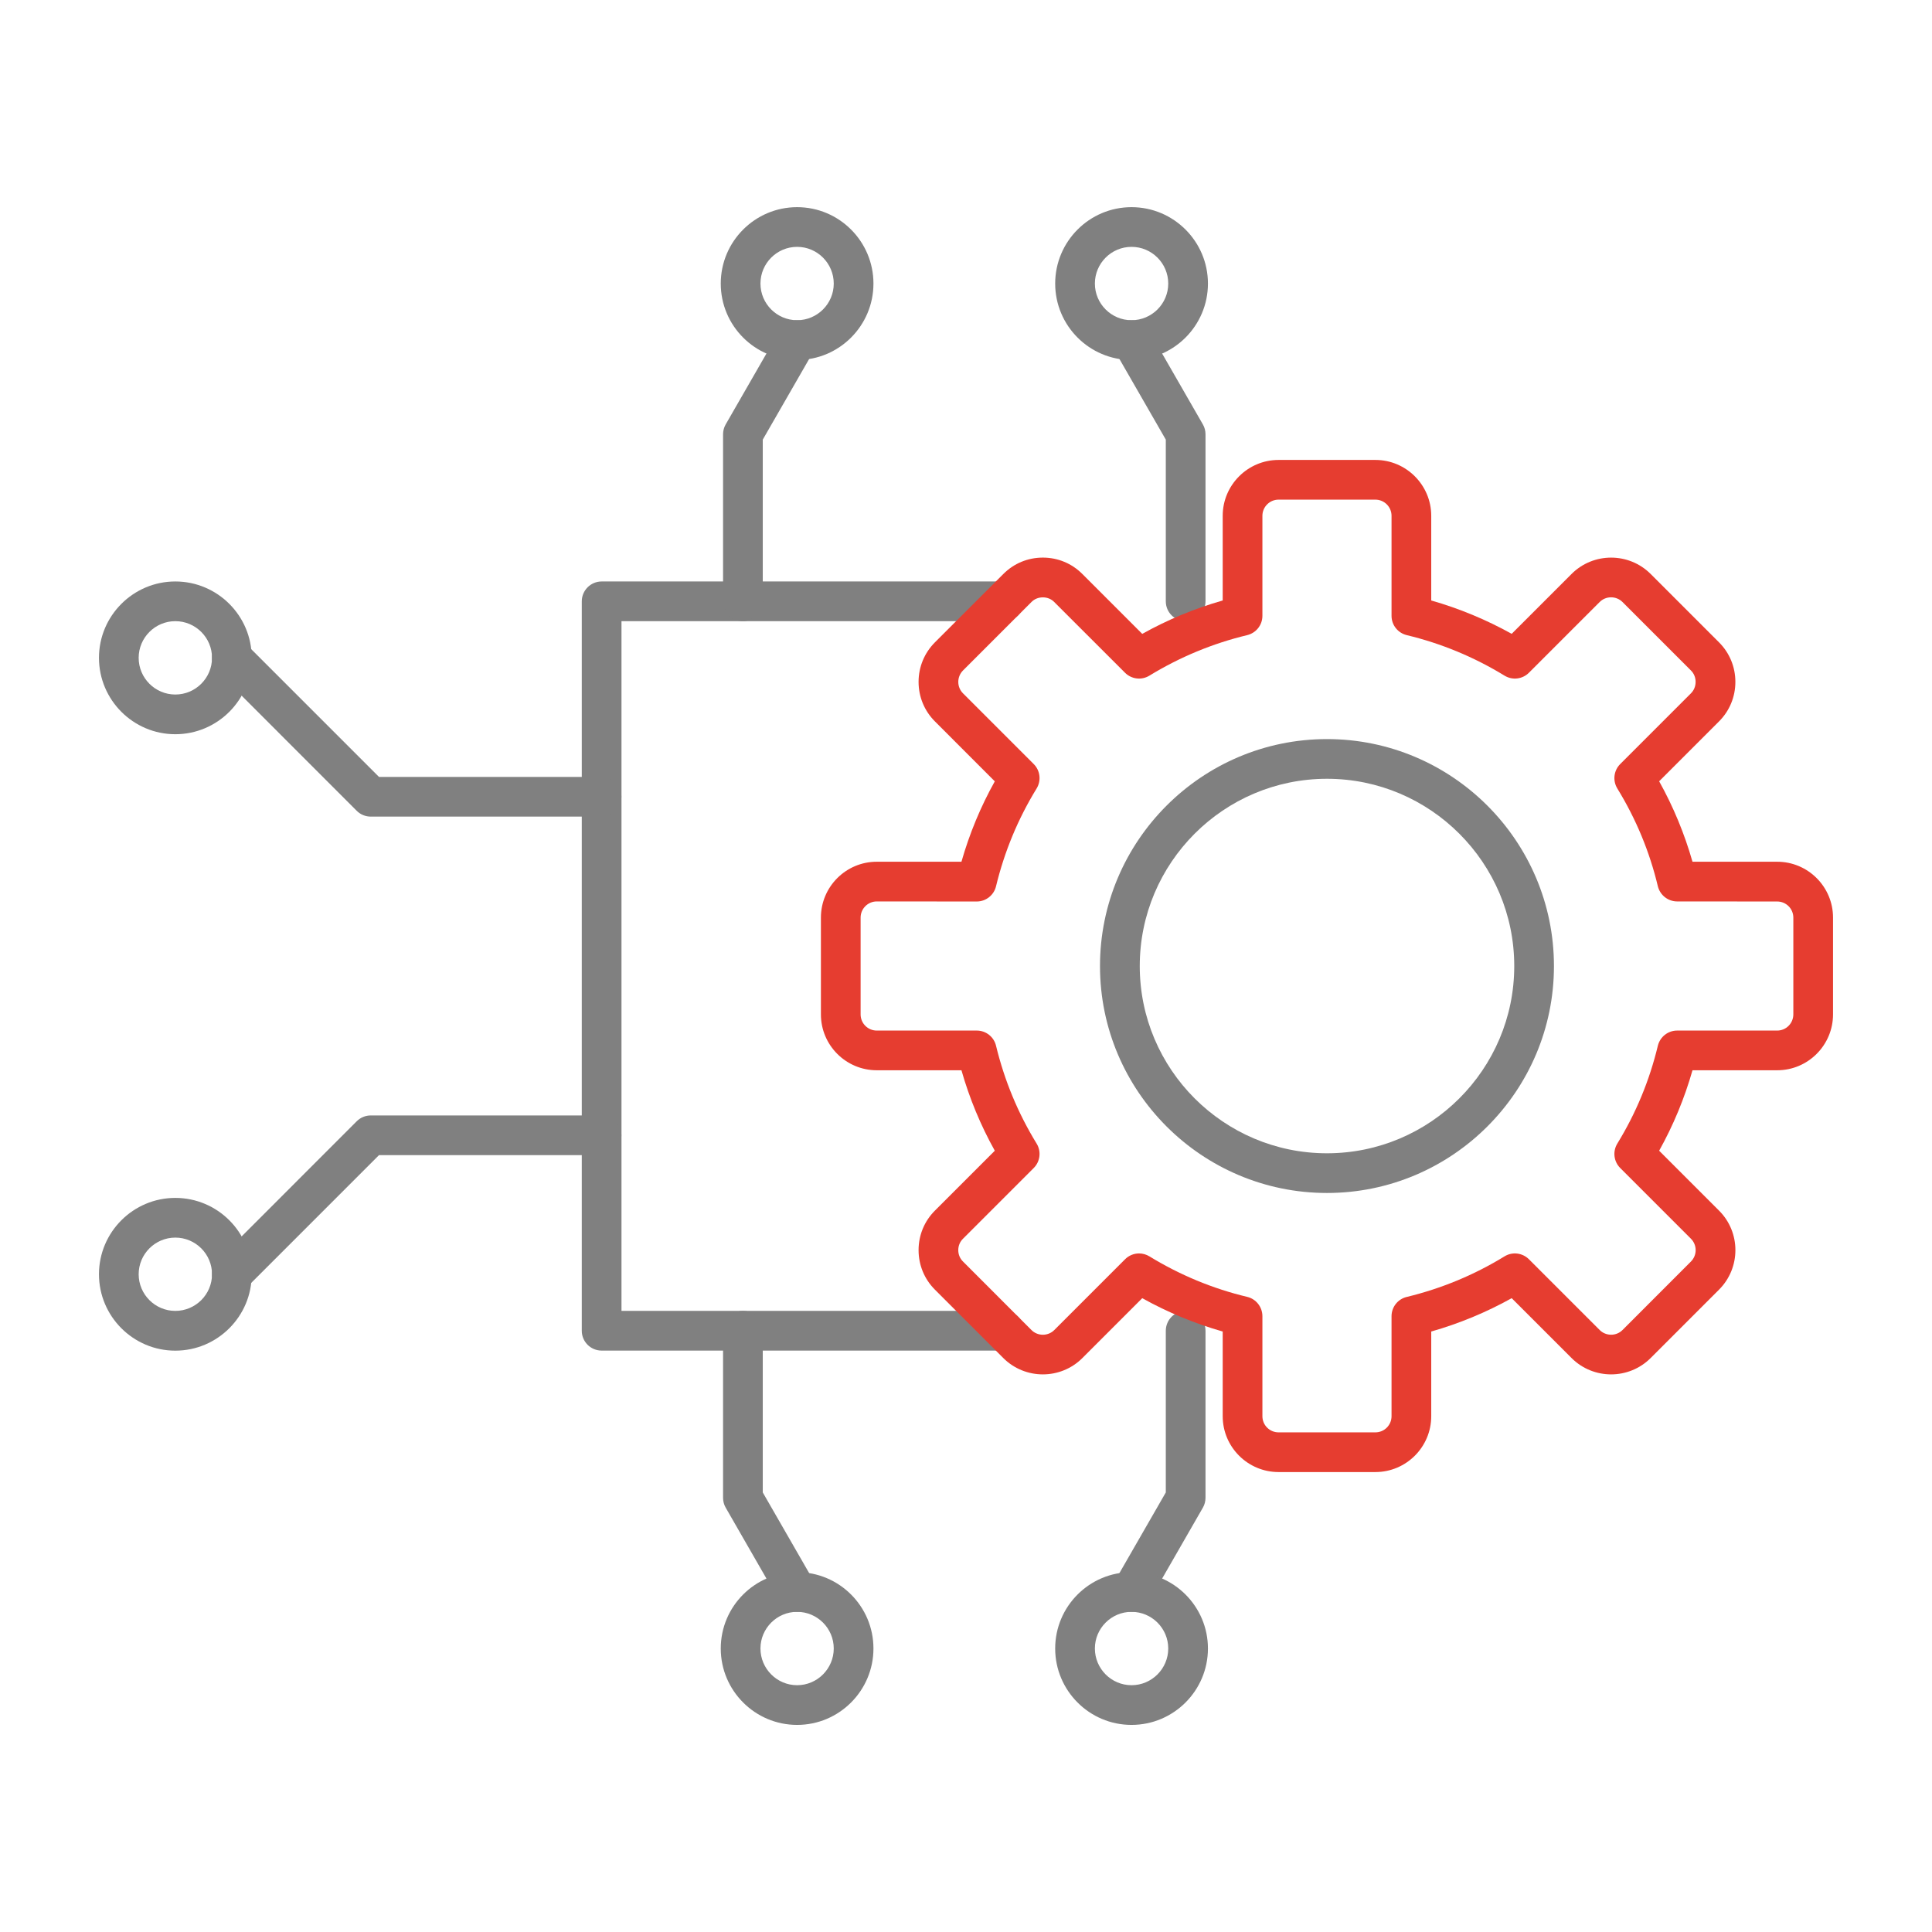
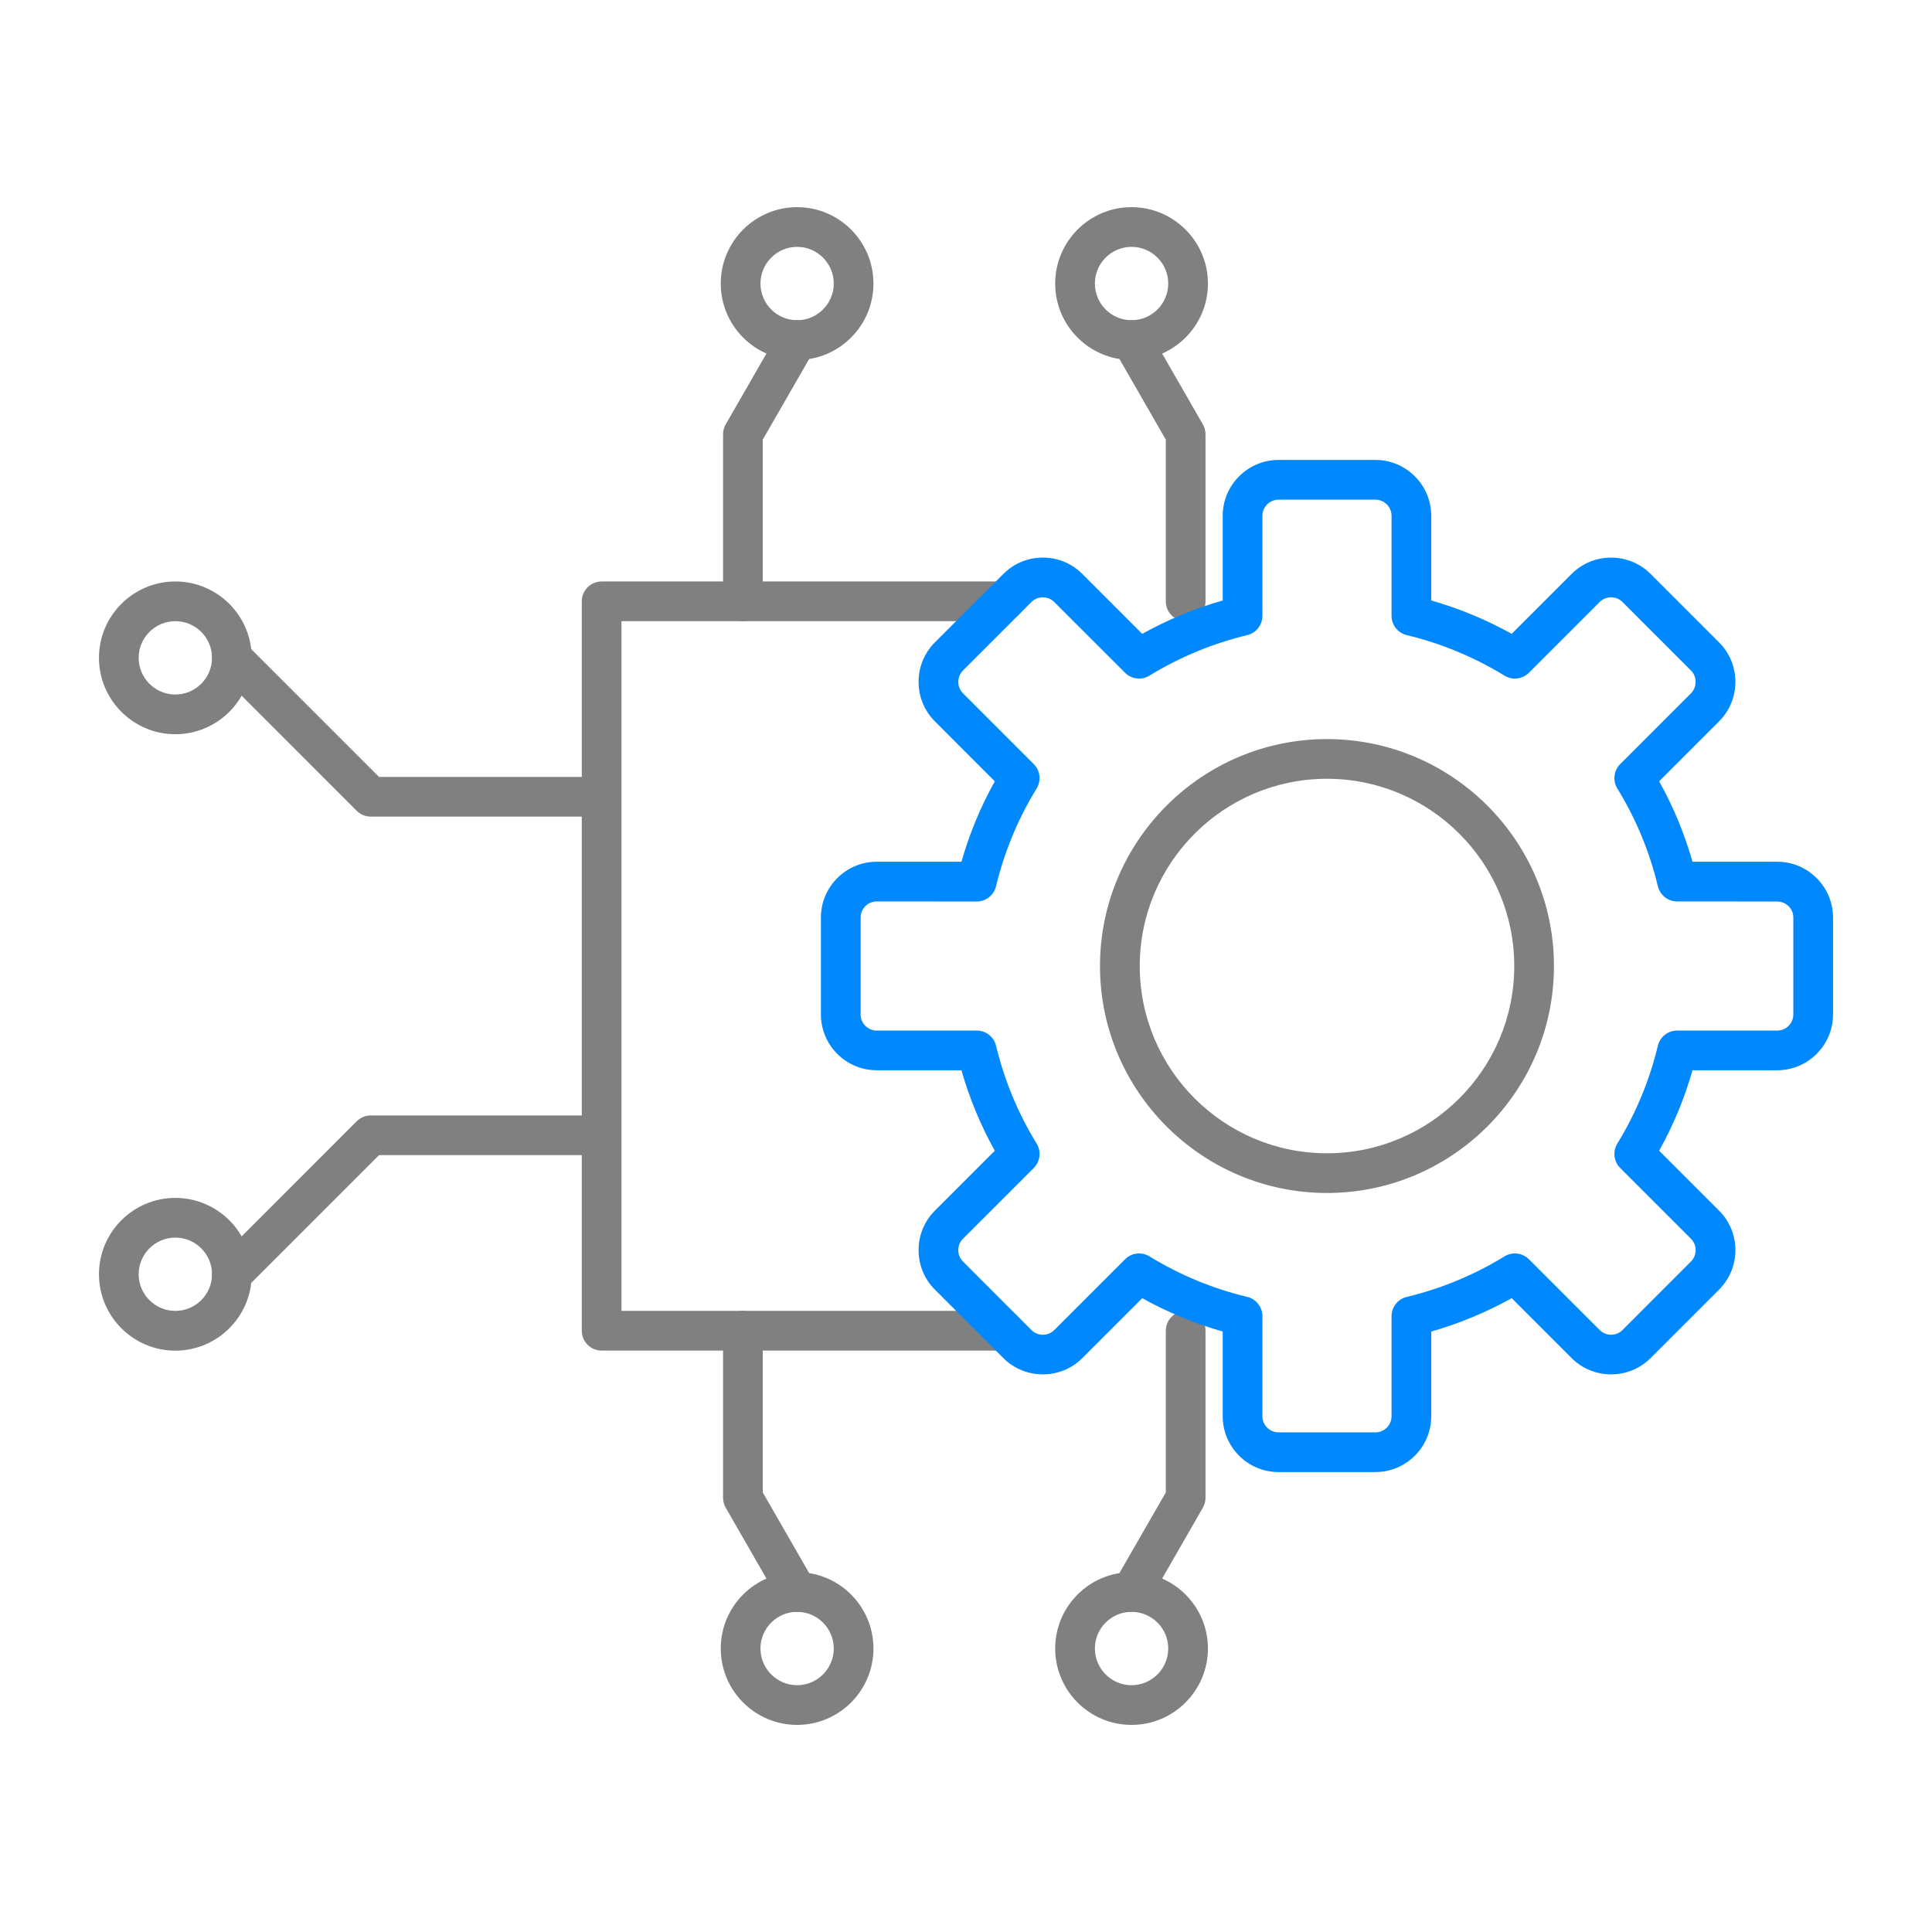
<svg xmlns="http://www.w3.org/2000/svg" width="31" height="31" viewBox="0 0 31 31" fill="none">
  <path fill-rule="evenodd" clip-rule="evenodd" d="M21.292 12.496C19.635 12.496 18.288 13.844 18.288 15.501C18.288 17.158 19.635 18.505 21.292 18.505C22.949 18.505 24.297 17.158 24.297 15.501C24.297 13.844 22.949 12.496 21.292 12.496ZM21.292 19.142C19.284 19.142 17.65 17.509 17.65 15.501C17.65 13.493 19.284 11.859 21.292 11.859C23.3 11.859 24.934 13.493 24.934 15.501C24.934 17.509 23.3 19.142 21.292 19.142Z" fill="#808080" />
  <path fill-rule="evenodd" clip-rule="evenodd" d="M18.155 25.863C18.101 25.863 18.047 25.849 17.997 25.821C17.844 25.733 17.792 25.538 17.879 25.385L18.706 23.947V21.353C18.706 21.177 18.849 21.034 19.025 21.034C19.201 21.034 19.343 21.177 19.343 21.353L19.343 24.032C19.343 24.088 19.329 24.143 19.301 24.191L18.432 25.703C18.373 25.806 18.266 25.863 18.155 25.863Z" fill="#808080" />
  <path fill-rule="evenodd" clip-rule="evenodd" d="M18.156 25.863C17.832 25.863 17.568 26.127 17.568 26.451C17.568 26.775 17.832 27.04 18.156 27.04C18.481 27.04 18.745 26.775 18.745 26.451C18.745 26.127 18.481 25.863 18.156 25.863ZM18.156 27.677C17.48 27.677 16.931 27.127 16.931 26.451C16.931 25.775 17.48 25.226 18.156 25.226C18.832 25.226 19.382 25.775 19.382 26.451C19.382 27.127 18.832 27.677 18.156 27.677Z" fill="#808080" />
  <path fill-rule="evenodd" clip-rule="evenodd" d="M16.112 21.671H9.654C9.478 21.671 9.335 21.529 9.335 21.353V9.649C9.335 9.473 9.478 9.33 9.654 9.33H16.112C16.288 9.33 16.43 9.473 16.43 9.649C16.43 9.825 16.288 9.967 16.112 9.967H9.972V21.034H16.112C16.288 21.034 16.43 21.177 16.43 21.353C16.43 21.529 16.288 21.671 16.112 21.671Z" fill="#808080" />
  <path fill-rule="evenodd" clip-rule="evenodd" d="M12.79 25.863C12.679 25.863 12.572 25.806 12.513 25.703L11.644 24.191C11.616 24.143 11.602 24.088 11.602 24.033L11.602 21.353C11.602 21.177 11.744 21.034 11.92 21.034C12.096 21.034 12.239 21.177 12.239 21.353L12.239 23.947L13.066 25.385C13.153 25.538 13.101 25.733 12.948 25.821C12.898 25.849 12.843 25.863 12.79 25.863Z" fill="#808080" />
  <path fill-rule="evenodd" clip-rule="evenodd" d="M19.025 9.967C18.849 9.967 18.706 9.825 18.706 9.649V7.054L17.879 5.616C17.792 5.464 17.844 5.269 17.997 5.181C18.149 5.094 18.344 5.146 18.432 5.299L19.301 6.81C19.329 6.858 19.343 6.913 19.343 6.969L19.343 9.649C19.343 9.825 19.201 9.967 19.025 9.967Z" fill="#808080" />
  <path fill-rule="evenodd" clip-rule="evenodd" d="M18.156 3.961C17.832 3.961 17.568 4.225 17.568 4.55C17.568 4.874 17.832 5.138 18.156 5.138C18.481 5.138 18.745 4.874 18.745 4.55C18.745 4.225 18.481 3.961 18.156 3.961ZM18.156 5.776C17.48 5.776 16.931 5.226 16.931 4.55C16.931 3.874 17.48 3.324 18.156 3.324C18.832 3.324 19.382 3.874 19.382 4.55C19.382 5.226 18.832 5.776 18.156 5.776Z" fill="#808080" />
  <path fill-rule="evenodd" clip-rule="evenodd" d="M11.92 9.967C11.744 9.967 11.602 9.825 11.602 9.649L11.602 6.969C11.602 6.913 11.616 6.858 11.644 6.81L12.513 5.299C12.601 5.146 12.796 5.094 12.948 5.181C13.101 5.269 13.153 5.464 13.066 5.616L12.239 7.054V9.649C12.239 9.825 12.096 9.967 11.92 9.967Z" fill="#808080" />
  <path fill-rule="evenodd" clip-rule="evenodd" d="M12.79 3.961C12.466 3.961 12.202 4.225 12.202 4.55C12.202 4.874 12.466 5.138 12.79 5.138C13.114 5.138 13.378 4.874 13.378 4.55C13.378 4.225 13.114 3.961 12.79 3.961ZM12.79 5.776C12.114 5.776 11.565 5.226 11.565 4.55C11.565 3.874 12.114 3.324 12.79 3.324C13.466 3.324 14.015 3.874 14.015 4.55C14.015 5.226 13.466 5.776 12.79 5.776Z" fill="#808080" />
  <path fill-rule="evenodd" clip-rule="evenodd" d="M3.72 20.764C3.638 20.764 3.557 20.733 3.495 20.671C3.37 20.547 3.37 20.345 3.495 20.221L5.724 17.991C5.784 17.931 5.865 17.898 5.949 17.898L9.653 17.898C9.829 17.898 9.971 18.04 9.971 18.216C9.971 18.392 9.829 18.535 9.653 18.535L6.081 18.535L3.945 20.671C3.883 20.733 3.801 20.764 3.72 20.764Z" fill="#808080" />
  <path fill-rule="evenodd" clip-rule="evenodd" d="M2.813 19.858C2.489 19.858 2.225 20.122 2.225 20.446C2.225 20.77 2.489 21.034 2.813 21.034C3.138 21.034 3.402 20.77 3.402 20.446C3.402 20.122 3.138 19.858 2.813 19.858ZM2.813 21.672C2.138 21.672 1.588 21.122 1.588 20.446C1.588 19.77 2.138 19.221 2.813 19.221C3.489 19.221 4.039 19.77 4.039 20.446C4.039 21.122 3.489 21.672 2.813 21.672Z" fill="#808080" />
  <path fill-rule="evenodd" clip-rule="evenodd" d="M9.653 13.103H5.949C5.865 13.103 5.784 13.07 5.724 13.01L3.495 10.78C3.37 10.656 3.37 10.454 3.495 10.33C3.619 10.205 3.821 10.205 3.945 10.33L6.081 12.466H9.653C9.829 12.466 9.971 12.608 9.971 12.784C9.971 12.961 9.829 13.103 9.653 13.103Z" fill="#808080" />
  <path fill-rule="evenodd" clip-rule="evenodd" d="M2.813 9.967C2.489 9.967 2.225 10.231 2.225 10.555C2.225 10.88 2.489 11.144 2.813 11.144C3.138 11.144 3.402 10.88 3.402 10.555C3.402 10.231 3.138 9.967 2.813 9.967ZM2.813 11.781C2.138 11.781 1.588 11.231 1.588 10.555C1.588 9.88 2.138 9.33 2.813 9.33C3.489 9.33 4.039 9.88 4.039 10.555C4.039 11.231 3.489 11.781 2.813 11.781Z" fill="#808080" />
  <path fill-rule="evenodd" clip-rule="evenodd" d="M12.79 25.863C12.466 25.863 12.202 26.127 12.202 26.451C12.202 26.775 12.466 27.04 12.79 27.04C13.114 27.04 13.378 26.775 13.378 26.451C13.378 26.127 13.114 25.863 12.79 25.863ZM12.79 27.677C12.114 27.677 11.565 27.127 11.565 26.451C11.565 25.775 12.114 25.226 12.79 25.226C13.466 25.226 14.015 25.775 14.015 26.451C14.015 27.127 13.466 27.677 12.79 27.677Z" fill="#808080" />
-   <path fill-rule="evenodd" clip-rule="evenodd" d="M18.277 20.112C18.334 20.112 18.392 20.128 18.443 20.159C18.93 20.457 19.458 20.677 20.012 20.809C20.155 20.843 20.256 20.972 20.256 21.119L20.256 22.724C20.256 22.867 20.372 22.983 20.515 22.983H22.069C22.212 22.983 22.328 22.867 22.328 22.724V21.119C22.328 20.972 22.429 20.844 22.572 20.81C23.126 20.676 23.654 20.458 24.141 20.159C24.266 20.082 24.428 20.101 24.533 20.206L25.668 21.341C25.768 21.441 25.933 21.442 26.034 21.341L27.132 20.242C27.233 20.141 27.233 19.977 27.132 19.876L25.997 18.741C25.893 18.637 25.874 18.475 25.951 18.349C26.25 17.862 26.468 17.334 26.601 16.78C26.636 16.637 26.763 16.536 26.911 16.536L28.516 16.536C28.659 16.536 28.775 16.42 28.775 16.276L28.775 14.723C28.775 14.581 28.659 14.465 28.516 14.465L26.911 14.464C26.764 14.464 26.636 14.363 26.601 14.22C26.469 13.666 26.25 13.139 25.951 12.652C25.874 12.526 25.893 12.364 25.997 12.26L27.132 11.125C27.181 11.076 27.207 11.011 27.207 10.941C27.207 10.872 27.181 10.806 27.132 10.758L26.034 9.66C25.933 9.559 25.768 9.559 25.667 9.66L24.532 10.795C24.428 10.899 24.266 10.918 24.141 10.841C23.654 10.543 23.126 10.324 22.572 10.191C22.429 10.156 22.328 10.029 22.328 9.882L22.328 8.276C22.328 8.134 22.212 8.017 22.069 8.017L20.515 8.017C20.372 8.017 20.256 8.134 20.256 8.276L20.256 9.882C20.256 10.029 20.155 10.156 20.012 10.191C19.458 10.324 18.931 10.543 18.443 10.841C18.318 10.918 18.156 10.899 18.052 10.795L16.916 9.66C16.868 9.611 16.803 9.585 16.733 9.585C16.663 9.585 16.598 9.611 16.55 9.66L15.452 10.758C15.351 10.86 15.351 11.024 15.452 11.125L16.587 12.26C16.691 12.364 16.71 12.526 16.633 12.652C16.334 13.139 16.116 13.666 15.982 14.22C15.948 14.363 15.82 14.465 15.673 14.465L14.068 14.464C13.925 14.464 13.809 14.581 13.809 14.723V16.277C13.809 16.42 13.925 16.536 14.068 16.536L15.673 16.536C15.82 16.536 15.948 16.637 15.982 16.78C16.116 17.334 16.334 17.862 16.633 18.349C16.71 18.474 16.691 18.637 16.587 18.741L15.452 19.876C15.403 19.924 15.376 19.989 15.376 20.059C15.376 20.129 15.403 20.194 15.452 20.242L16.55 21.341C16.651 21.442 16.816 21.442 16.917 21.341L18.052 20.206C18.113 20.144 18.195 20.112 18.277 20.112ZM22.069 23.62H20.515C20.021 23.62 19.619 23.218 19.619 22.724L19.619 21.365C19.17 21.237 18.737 21.058 18.328 20.83L17.367 21.791C17.018 22.14 16.449 22.14 16.099 21.791L15.001 20.693C14.832 20.524 14.739 20.299 14.739 20.059C14.739 19.819 14.832 19.594 15.001 19.425L15.962 18.464C15.734 18.055 15.555 17.623 15.427 17.173L14.068 17.173C13.574 17.173 13.172 16.771 13.172 16.277V14.723C13.172 14.229 13.574 13.827 14.068 13.827H15.427C15.555 13.378 15.734 12.945 15.962 12.537L15.001 11.575C14.832 11.406 14.739 11.181 14.739 10.941C14.739 10.702 14.832 10.477 15.001 10.307L16.099 9.21C16.268 9.04 16.493 8.947 16.733 8.947C16.973 8.947 17.198 9.04 17.367 9.21L18.328 10.171C18.737 9.942 19.17 9.763 19.619 9.635L19.619 8.276C19.619 7.783 20.021 7.38 20.515 7.38L22.069 7.38C22.563 7.38 22.965 7.783 22.965 8.276L22.965 9.635C23.414 9.763 23.847 9.943 24.256 10.17L25.217 9.209C25.567 8.86 26.135 8.86 26.485 9.209L27.583 10.307C27.752 10.476 27.845 10.702 27.845 10.941C27.845 11.181 27.752 11.406 27.583 11.575L26.622 12.536C26.85 12.945 27.029 13.378 27.157 13.827H28.516C29.01 13.827 29.412 14.229 29.412 14.723L29.412 16.276C29.412 16.771 29.01 17.173 28.516 17.173L27.157 17.173C27.029 17.623 26.85 18.055 26.622 18.464L27.583 19.425C27.933 19.774 27.933 20.343 27.583 20.693L26.485 21.791C26.135 22.14 25.567 22.14 25.217 21.791L24.256 20.83C23.847 21.058 23.414 21.237 22.965 21.365L22.965 22.724C22.965 23.218 22.563 23.62 22.069 23.62Z" fill="#E63D30" />
+   <path fill-rule="evenodd" clip-rule="evenodd" d="M18.277 20.112C18.334 20.112 18.392 20.128 18.443 20.159C18.93 20.457 19.458 20.677 20.012 20.809C20.155 20.843 20.256 20.972 20.256 21.119L20.256 22.724C20.256 22.867 20.372 22.983 20.515 22.983H22.069C22.212 22.983 22.328 22.867 22.328 22.724V21.119C22.328 20.972 22.429 20.844 22.572 20.81C23.126 20.676 23.654 20.458 24.141 20.159C24.266 20.082 24.428 20.101 24.533 20.206L25.668 21.341C25.768 21.441 25.933 21.442 26.034 21.341L27.132 20.242C27.233 20.141 27.233 19.977 27.132 19.876L25.997 18.741C25.893 18.637 25.874 18.475 25.951 18.349C26.25 17.862 26.468 17.334 26.601 16.78C26.636 16.637 26.763 16.536 26.911 16.536L28.516 16.536C28.659 16.536 28.775 16.42 28.775 16.276L28.775 14.723C28.775 14.581 28.659 14.465 28.516 14.465L26.911 14.464C26.764 14.464 26.636 14.363 26.601 14.22C26.469 13.666 26.25 13.139 25.951 12.652C25.874 12.526 25.893 12.364 25.997 12.26L27.132 11.125C27.181 11.076 27.207 11.011 27.207 10.941C27.207 10.872 27.181 10.806 27.132 10.758L26.034 9.66C25.933 9.559 25.768 9.559 25.667 9.66L24.532 10.795C24.428 10.899 24.266 10.918 24.141 10.841C23.654 10.543 23.126 10.324 22.572 10.191C22.429 10.156 22.328 10.029 22.328 9.882L22.328 8.276C22.328 8.134 22.212 8.017 22.069 8.017L20.515 8.017C20.372 8.017 20.256 8.134 20.256 8.276L20.256 9.882C20.256 10.029 20.155 10.156 20.012 10.191C19.458 10.324 18.931 10.543 18.443 10.841C18.318 10.918 18.156 10.899 18.052 10.795L16.916 9.66C16.868 9.611 16.803 9.585 16.733 9.585C16.663 9.585 16.598 9.611 16.55 9.66L15.452 10.758C15.351 10.86 15.351 11.024 15.452 11.125L16.587 12.26C16.691 12.364 16.71 12.526 16.633 12.652C16.334 13.139 16.116 13.666 15.982 14.22C15.948 14.363 15.82 14.465 15.673 14.465L14.068 14.464C13.925 14.464 13.809 14.581 13.809 14.723V16.277C13.809 16.42 13.925 16.536 14.068 16.536L15.673 16.536C15.82 16.536 15.948 16.637 15.982 16.78C16.116 17.334 16.334 17.862 16.633 18.349C16.71 18.474 16.691 18.637 16.587 18.741L15.452 19.876C15.403 19.924 15.376 19.989 15.376 20.059C15.376 20.129 15.403 20.194 15.452 20.242L16.55 21.341C16.651 21.442 16.816 21.442 16.917 21.341L18.052 20.206C18.113 20.144 18.195 20.112 18.277 20.112ZM22.069 23.62H20.515C20.021 23.62 19.619 23.218 19.619 22.724L19.619 21.365C19.17 21.237 18.737 21.058 18.328 20.83L17.367 21.791C17.018 22.14 16.449 22.14 16.099 21.791L15.001 20.693C14.832 20.524 14.739 20.299 14.739 20.059C14.739 19.819 14.832 19.594 15.001 19.425L15.962 18.464C15.734 18.055 15.555 17.623 15.427 17.173L14.068 17.173C13.574 17.173 13.172 16.771 13.172 16.277V14.723C13.172 14.229 13.574 13.827 14.068 13.827H15.427C15.555 13.378 15.734 12.945 15.962 12.537L15.001 11.575C14.832 11.406 14.739 11.181 14.739 10.941C14.739 10.702 14.832 10.477 15.001 10.307L16.099 9.21C16.268 9.04 16.493 8.947 16.733 8.947C16.973 8.947 17.198 9.04 17.367 9.21L18.328 10.171C18.737 9.942 19.17 9.763 19.619 9.635L19.619 8.276C19.619 7.783 20.021 7.38 20.515 7.38L22.069 7.38C22.563 7.38 22.965 7.783 22.965 8.276L22.965 9.635C23.414 9.763 23.847 9.943 24.256 10.17L25.217 9.209C25.567 8.86 26.135 8.86 26.485 9.209L27.583 10.307C27.752 10.476 27.845 10.702 27.845 10.941C27.845 11.181 27.752 11.406 27.583 11.575L26.622 12.536C26.85 12.945 27.029 13.378 27.157 13.827H28.516C29.01 13.827 29.412 14.229 29.412 14.723L29.412 16.276C29.412 16.771 29.01 17.173 28.516 17.173L27.157 17.173C27.029 17.623 26.85 18.055 26.622 18.464L27.583 19.425C27.933 19.774 27.933 20.343 27.583 20.693L26.485 21.791C26.135 22.14 25.567 22.14 25.217 21.791L24.256 20.83C23.847 21.058 23.414 21.237 22.965 21.365L22.965 22.724C22.965 23.218 22.563 23.62 22.069 23.62Z" fill="#0088ff" />
</svg>
